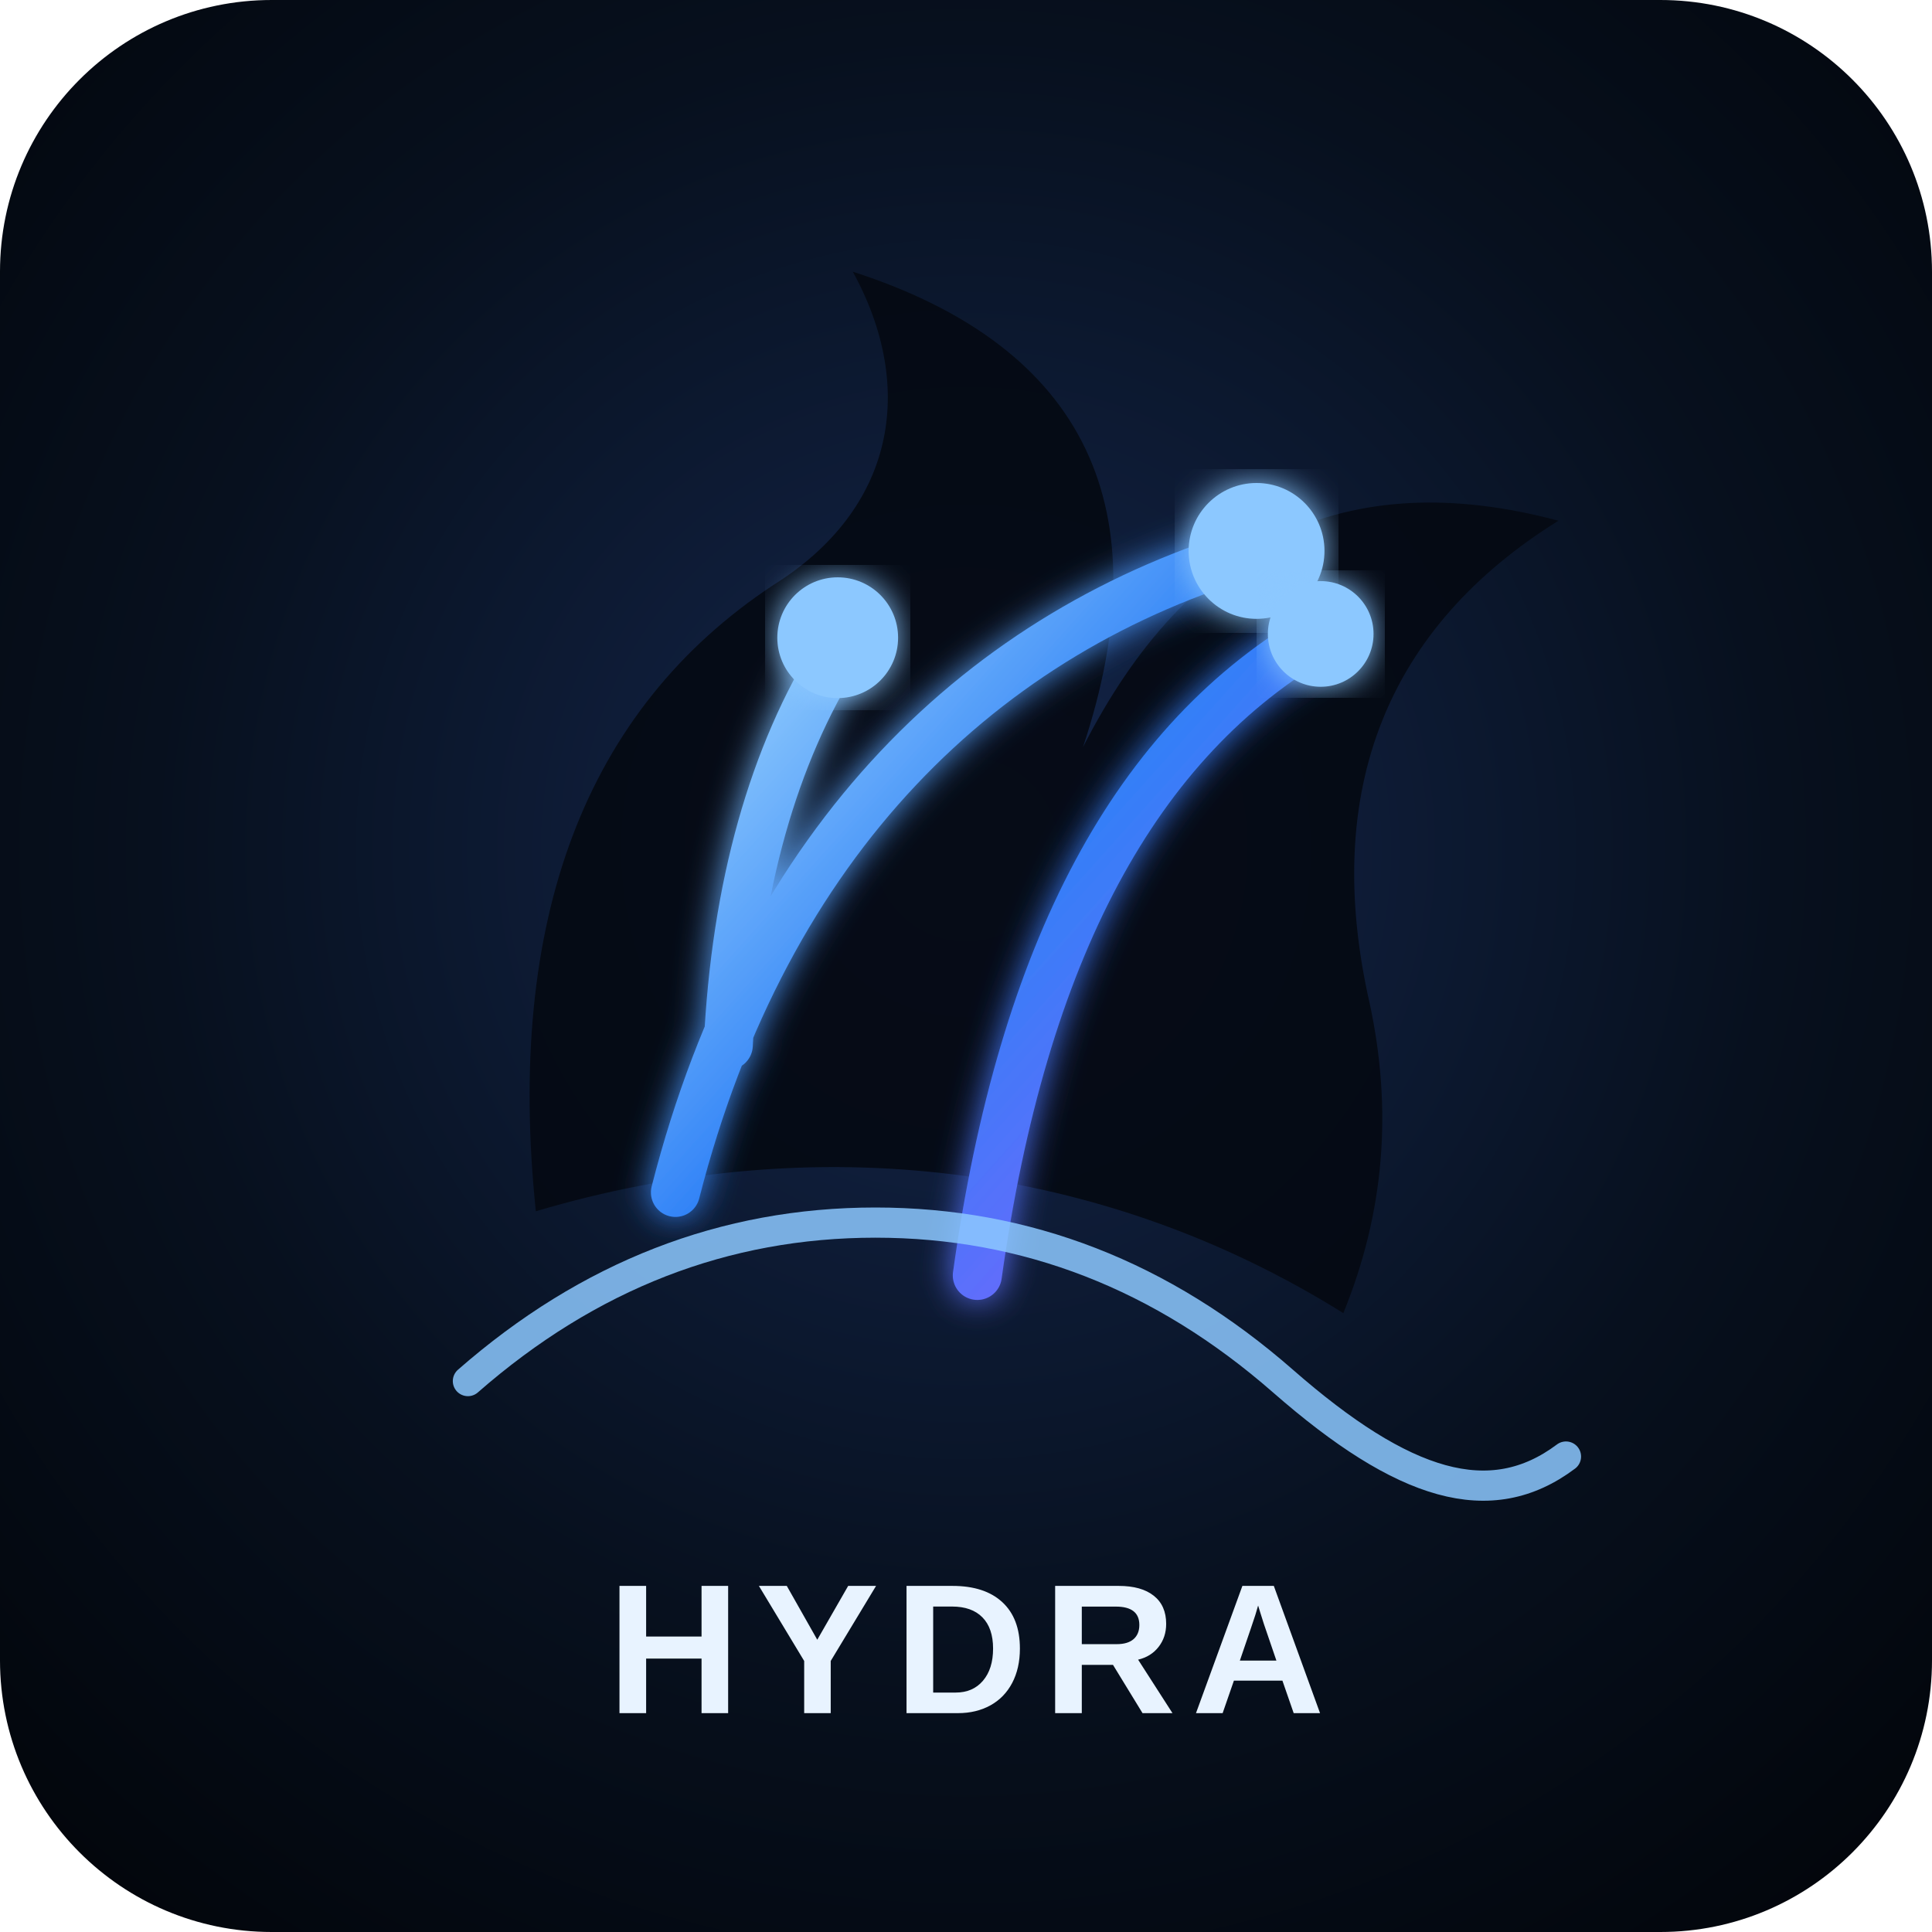
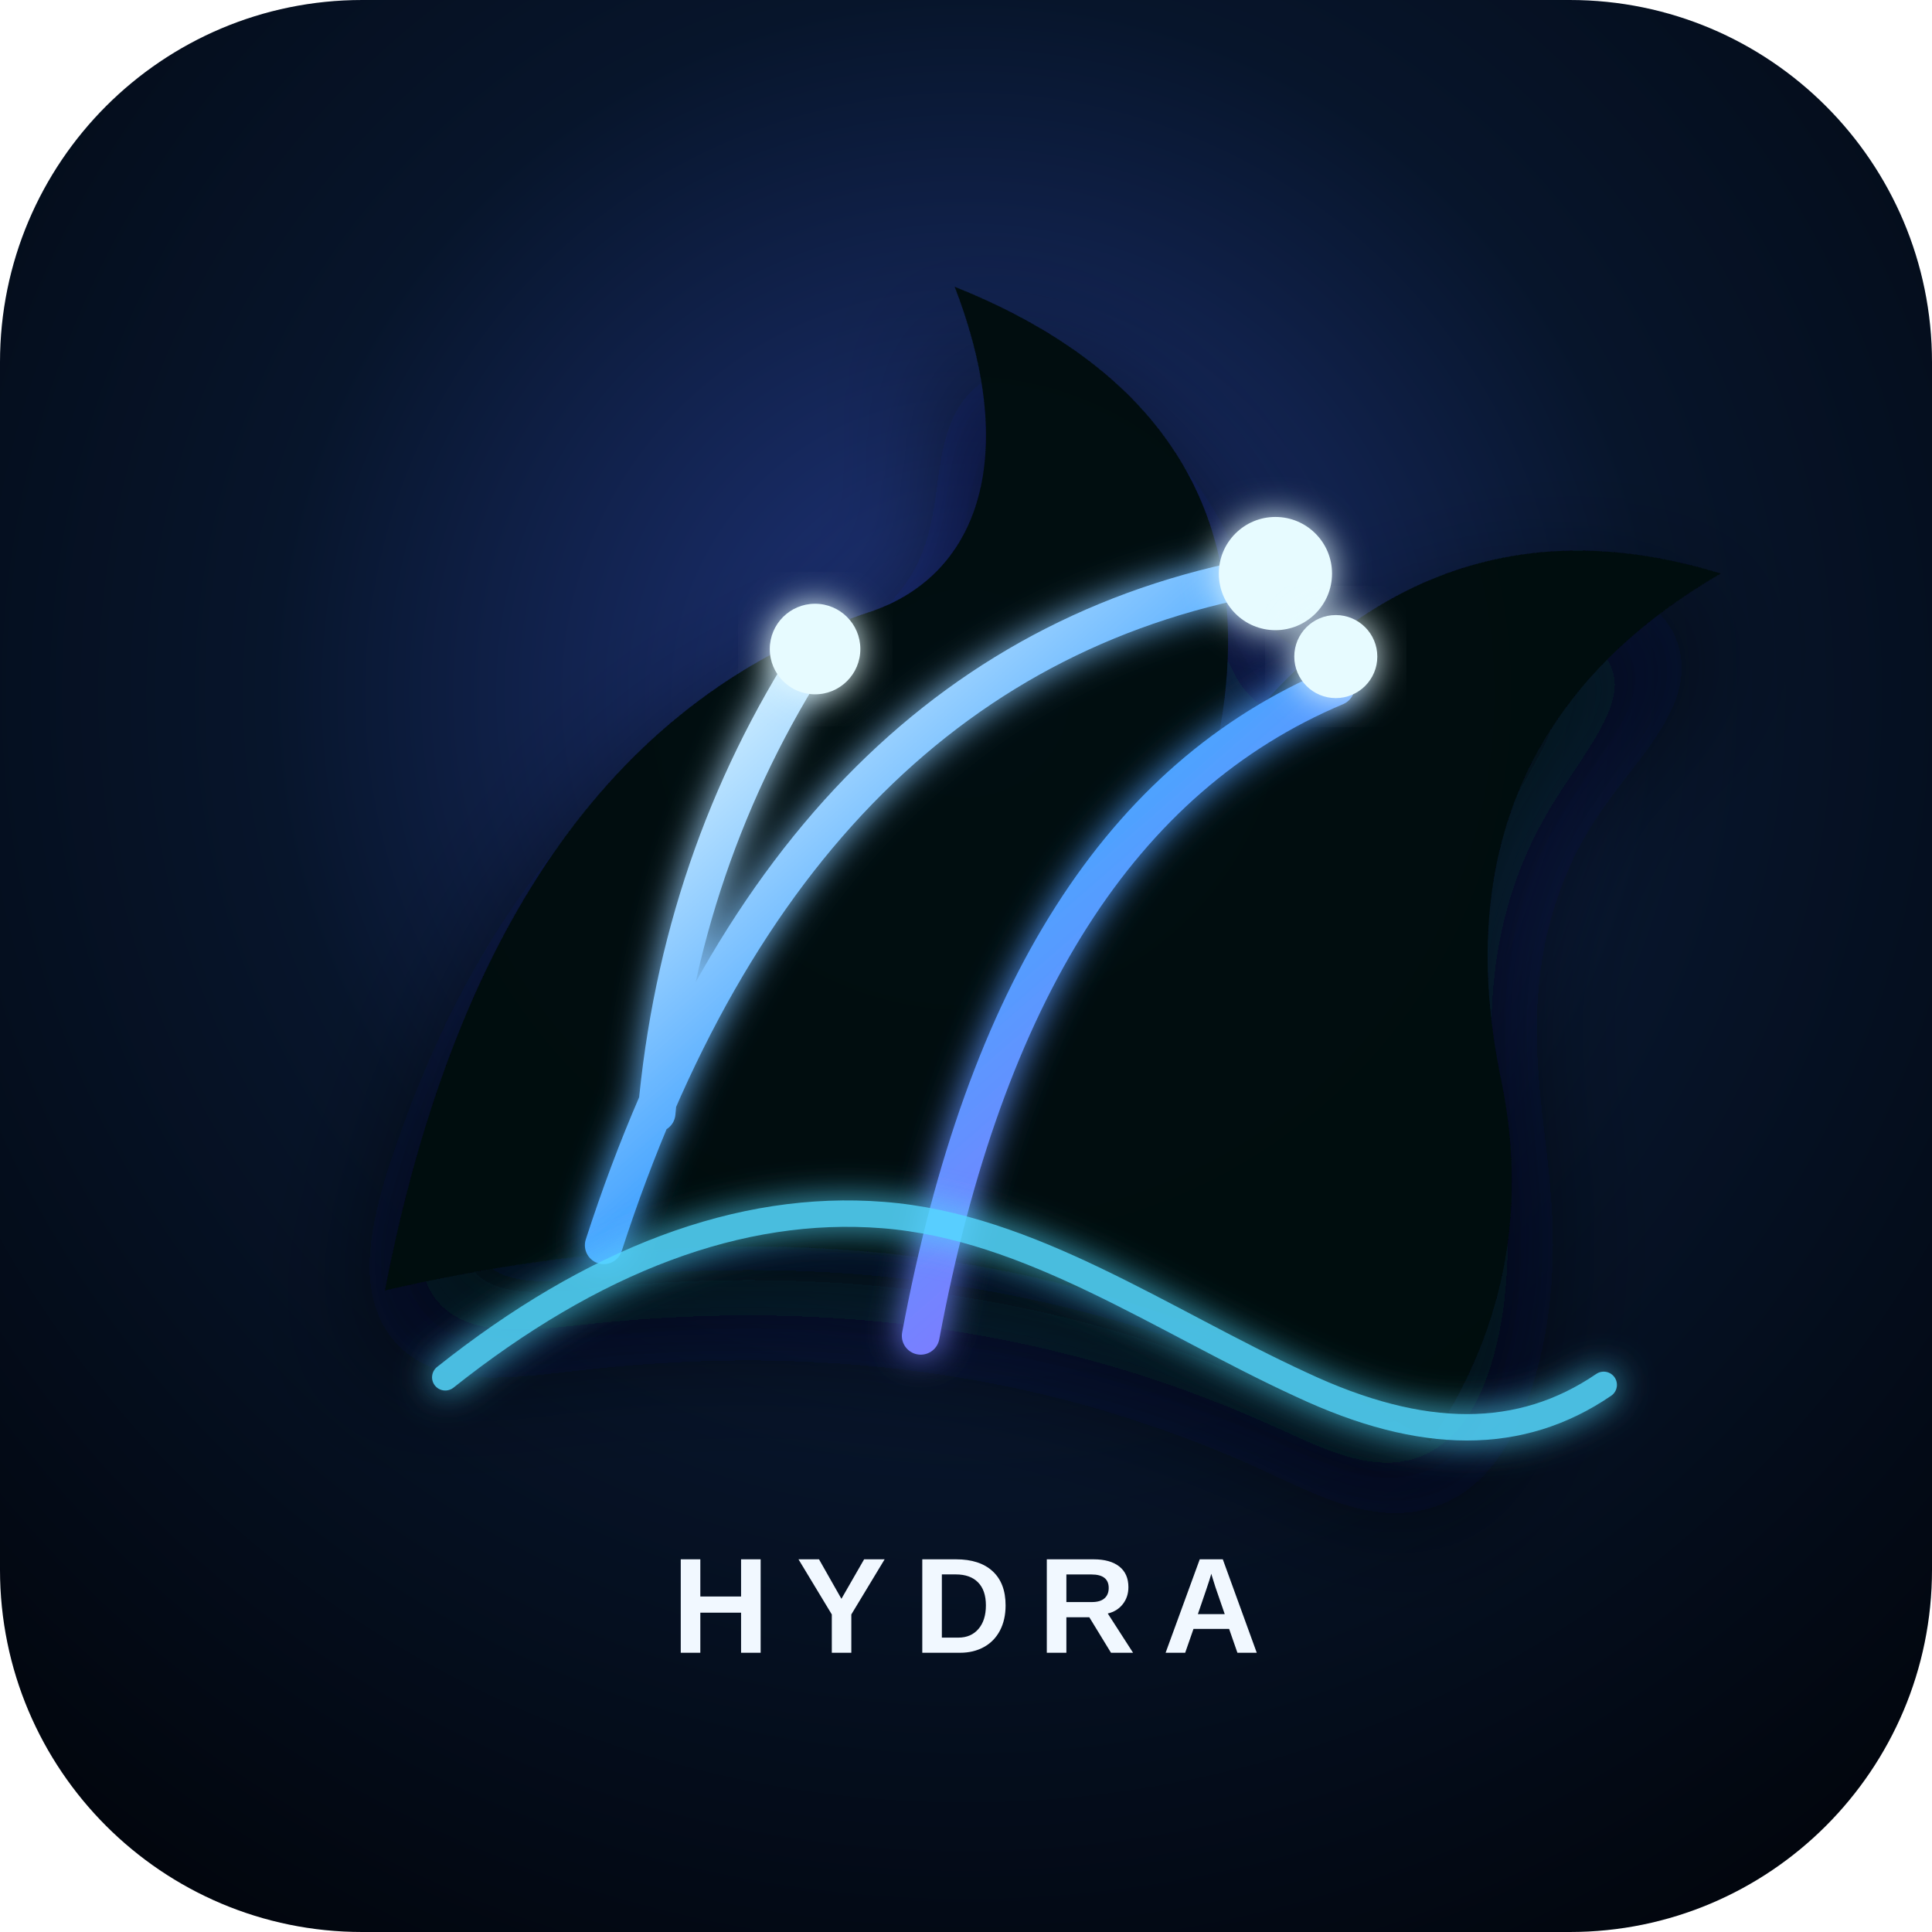
<svg xmlns="http://www.w3.org/2000/svg" viewBox="0 0 512 512" role="img" aria-label="Hydra Derivatives logo">
  <defs>
-     <radialGradient id="bg" cx="50%" cy="44%" r="72%">
-       <stop offset="0%" stop-color="#14264c" />
-       <stop offset="58%" stop-color="#07101e" />
-       <stop offset="100%" stop-color="#02050a" />
+     <radialGradient id="bg" cx="50%" cy="36%" r="78%">
+       <stop offset="0%" stop-color="#20357f" />
+       <stop offset="46%" stop-color="#07152b" />
+       <stop offset="100%" stop-color="#01040a" />
    </radialGradient>
-     <linearGradient id="blue" x1="0" y1="0" x2="1" y2="1">
-       <stop stop-color="#b5e8ff" />
-       <stop offset=".48" stop-color="#2f81f7" />
-       <stop offset="1" stop-color="#8a5cff" />
+     <linearGradient id="edge" x1="15%" y1="8%" x2="85%" y2="92%">
+       <stop stop-color="#e7fbff" />
+       <stop offset=".46" stop-color="#4aa6ff" />
+       <stop offset="1" stop-color="#8f6dff" />
    </linearGradient>
-     <filter id="glow">
-       <feGaussianBlur stdDeviation="4.5" result="b" />
+     <filter id="glow" x="-35%" y="-35%" width="170%" height="170%">
+       <feGaussianBlur stdDeviation="4.7" result="b" />
      <feMerge>
        <feMergeNode in="b" />
        <feMergeNode in="SourceGraphic" />
      </feMerge>
    </filter>
+     <filter id="shadow" x="-35%" y="-35%" width="170%" height="170%">
+       <feDropShadow dx="0" dy="18" stdDeviation="18" flood-color="#000814" flood-opacity=".95" />
+     </filter>
  </defs>
-   <rect width="512" height="512" rx="72" fill="url(#bg)" />
-   <path d="M142 321c-8-77 13-133 63-166 32-20 38-52 21-83 62 20 82 63 61 126 28-55 70-75 126-60-45 28-63 71-50 128 6 28 4 55-7 82-64-40-140-49-214-27z" fill="#040912" opacity=".9" />
-   <path d="M179 316c24-94 82-149 154-170M259 338c12-86 42-142 91-170M222 173c-17 27-27 62-29 104" fill="none" stroke="url(#blue)" stroke-width="13" stroke-linecap="round" filter="url(#glow)" />
-   <circle cx="333" cy="146" r="18" fill="#8cc8ff" filter="url(#glow)" />
-   <circle cx="350" cy="168" r="14" fill="#8cc8ff" filter="url(#glow)" />
-   <circle cx="222" cy="169" r="16" fill="#8cc8ff" filter="url(#glow)" />
-   <path d="M124 366c32-28 68-42 108-42s76 14 108 42 55 35 75 20" fill="none" stroke="#8cc8ff" stroke-width="8" stroke-linecap="round" opacity=".85" />
-   <text x="256" y="454" text-anchor="middle" font-family="Orbitron,Segoe UI,Arial,sans-serif" font-size="49" font-weight="800" fill="#e8f3ff" letter-spacing="4">HYDRA</text>
+   <rect width="512" height="512" rx="96" fill="url(#bg)" />
+   <path d="M102 342c19-98 62-158 129-180 29-10 39-42 22-86 60 24 83 67 68 128 35-50 80-69 135-52-50 29-71 74-58 135 7 35 0 67-19 95-81-51-174-64-277-40z" fill="#020711" opacity=".96" filter="url(#shadow)" />
+   <path d="M160 330c34-105 94-164 178-178M244 354c17-91 53-148 110-172M216 172c-24 37-38 78-42 123" fill="none" stroke="url(#edge)" stroke-width="10" stroke-linecap="round" filter="url(#glow)" />
+   <circle cx="338" cy="152" r="15" fill="#e7fbff" filter="url(#glow)" />
+   <circle cx="354" cy="174" r="11" fill="#e7fbff" filter="url(#glow)" />
+   <circle cx="216" cy="172" r="12" fill="#e7fbff" filter="url(#glow)" />
+   <path d="M118 365c39-31 78-46 116-43 39 3 74 28 111 45 32 15 58 15 80 0" fill="none" stroke="#55d9ff" stroke-width="7" stroke-linecap="round" opacity=".86" filter="url(#glow)" />
+   <text x="256" y="438" text-anchor="middle" font-family="Orbitron,Segoe UI,Arial,sans-serif" font-size="36" font-weight="850" fill="#f1f8ff" letter-spacing="7">HYDRA</text>
</svg>
